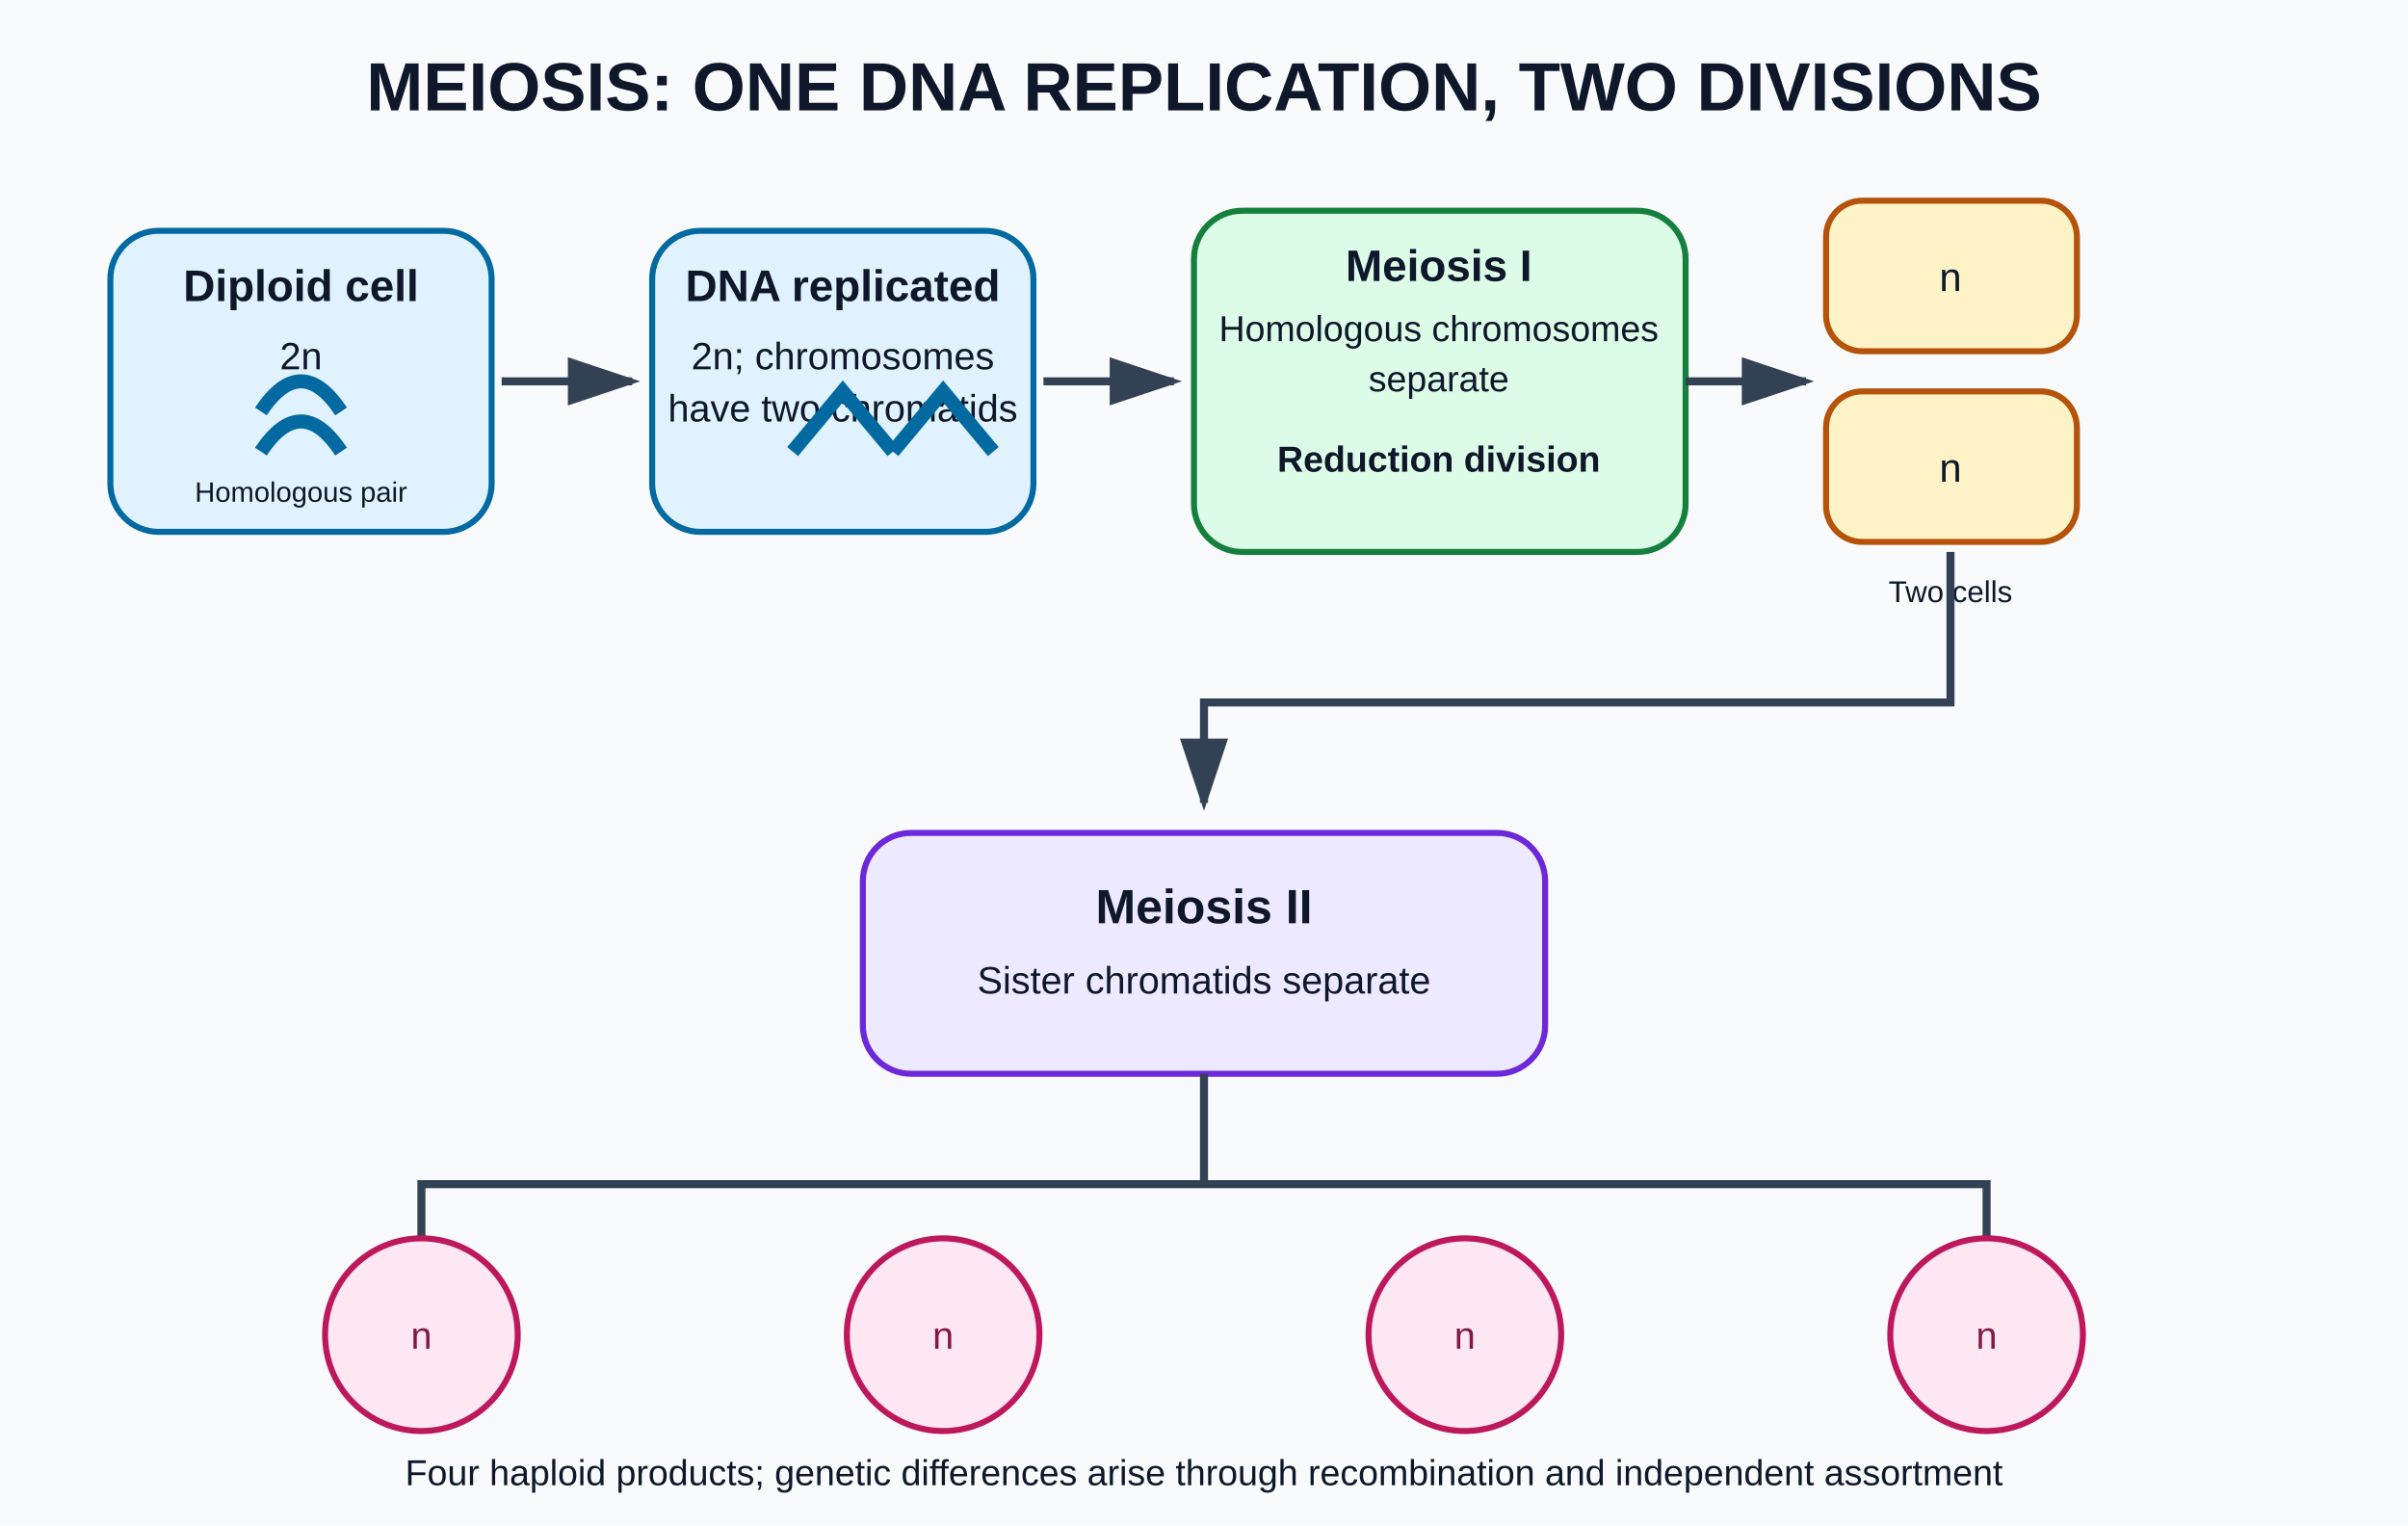
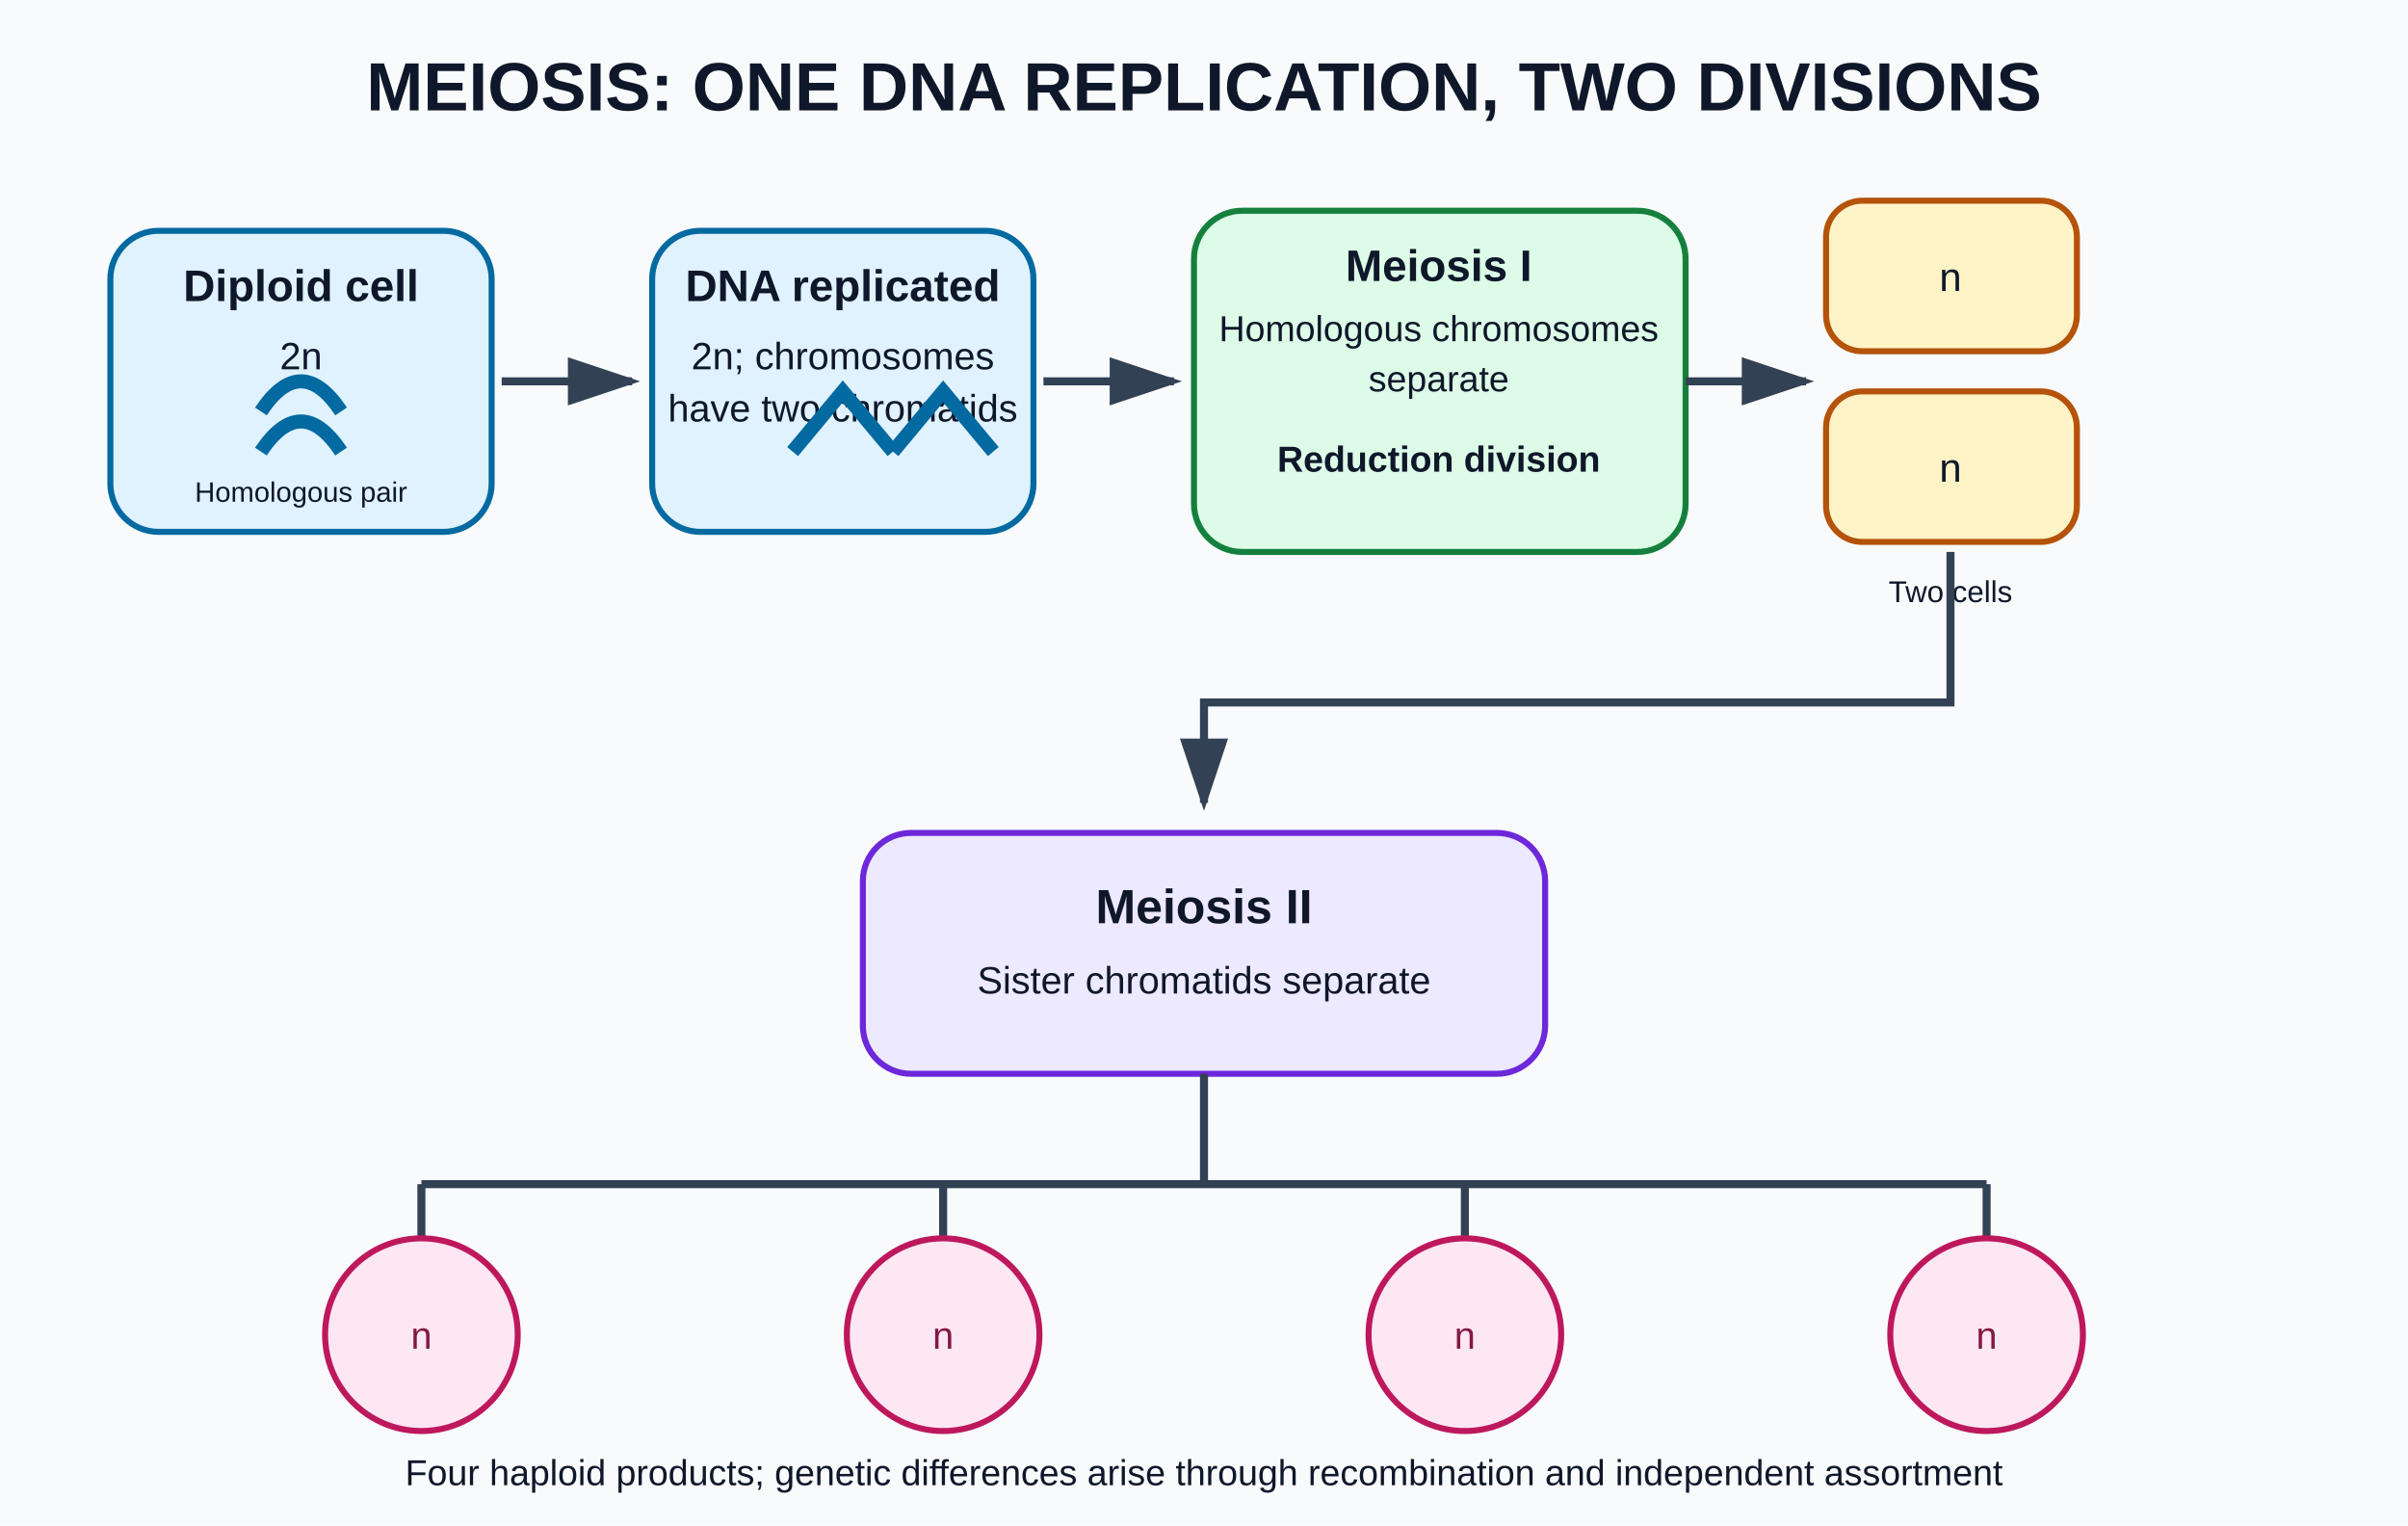
<svg xmlns="http://www.w3.org/2000/svg" width="1200" height="760" viewBox="0 0 1200 760" role="img" aria-labelledby="title desc">
  <defs>
    <marker id="a" markerWidth="10" markerHeight="10" refX="8" refY="3" orient="auto">
      <path d="M0 0 L9 3 L0 6Z" fill="#334155" />
    </marker>
  </defs>
  <rect width="1200" height="760" fill="#f8fafc" />
  <text x="600" y="55" text-anchor="middle" font-family="Arial" font-size="34" font-weight="bold" fill="#0f172a">MEIOSIS: ONE DNA REPLICATION, TWO DIVISIONS</text>
  <g font-family="Arial" fill="#0f172a" text-anchor="middle">
    <rect x="55" y="115" width="190" height="150" rx="24" fill="#e0f2fe" stroke="#0369a1" stroke-width="3" />
    <text x="150" y="150" font-size="22" font-weight="bold">Diploid cell</text>
    <text x="150" y="184" font-size="19">2n</text>
    <path d="M130 205 Q150 175 170 205 M130 225 Q150 195 170 225" fill="none" stroke="#0369a1" stroke-width="7" />
    <text x="150" y="250" font-size="14">Homologous pair</text>
    <path d="M250 190 H315" stroke="#334155" stroke-width="4" marker-end="url(#a)" />
    <rect x="325" y="115" width="190" height="150" rx="24" fill="#e0f2fe" stroke="#0369a1" stroke-width="3" />
    <text x="420" y="150" font-size="22" font-weight="bold">DNA replicated</text>
    <text x="420" y="184" font-size="19">2n; chromosomes</text>
    <text x="420" y="210" font-size="19">have two chromatids</text>
    <path d="M395 225 l25 -30 25 30 M445 225 l25 -30 25 30" fill="none" stroke="#0369a1" stroke-width="7" />
    <path d="M520 190 H585" stroke="#334155" stroke-width="4" marker-end="url(#a)" />
    <rect x="595" y="105" width="245" height="170" rx="24" fill="#dcfce7" stroke="#15803d" stroke-width="3" />
    <text x="717" y="140" font-size="22" font-weight="bold">Meiosis I</text>
    <text x="717" y="170" font-size="18">Homologous chromosomes</text>
    <text x="717" y="195" font-size="18">separate</text>
    <text x="717" y="235" font-size="18" font-weight="bold">Reduction division</text>
    <path d="M840 190 H900" stroke="#334155" stroke-width="4" marker-end="url(#a)" />
    <g>
      <rect x="910" y="100" width="125" height="75" rx="18" fill="#fef3c7" stroke="#b45309" stroke-width="3" />
      <rect x="910" y="195" width="125" height="75" rx="18" fill="#fef3c7" stroke="#b45309" stroke-width="3" />
      <text x="972" y="145" font-size="20">n</text>
      <text x="972" y="240" font-size="20">n</text>
      <text x="972" y="300" font-size="15">Two cells</text>
    </g>
    <path d="M972 275 V350 H600 V400" fill="none" stroke="#334155" stroke-width="4" marker-end="url(#a)" />
    <rect x="430" y="415" width="340" height="120" rx="24" fill="#ede9fe" stroke="#6d28d9" stroke-width="3" />
    <text x="600" y="460" font-size="24" font-weight="bold">Meiosis II</text>
    <text x="600" y="495" font-size="19">Sister chromatids separate</text>
-     <path d="M600 535 V590 M600 590 H210 V625 M600 590 H990 V625" fill="none" stroke="#334155" stroke-width="4" />
+     <path d="M600 535 V590 M210 590 H990 M210 590 V617 M470 590 V617 M730 590 V617 M990 590 V617" fill="none" stroke="#334155" stroke-width="4" />
    <g fill="#fce7f3" stroke="#be185d" stroke-width="3">
      <circle cx="210" cy="665" r="48" />
      <circle cx="470" cy="665" r="48" />
      <circle cx="730" cy="665" r="48" />
      <circle cx="990" cy="665" r="48" />
    </g>
    <g font-family="Arial" font-size="19" text-anchor="middle" fill="#831843">
      <text x="210" y="672">n</text>
      <text x="470" y="672">n</text>
      <text x="730" y="672">n</text>
      <text x="990" y="672">n</text>
    </g>
    <text x="600" y="740" text-anchor="middle" font-family="Arial" font-size="18" fill="#0f172a">Four haploid products; genetic differences arise through recombination and independent assortment</text>
  </g>
</svg>
